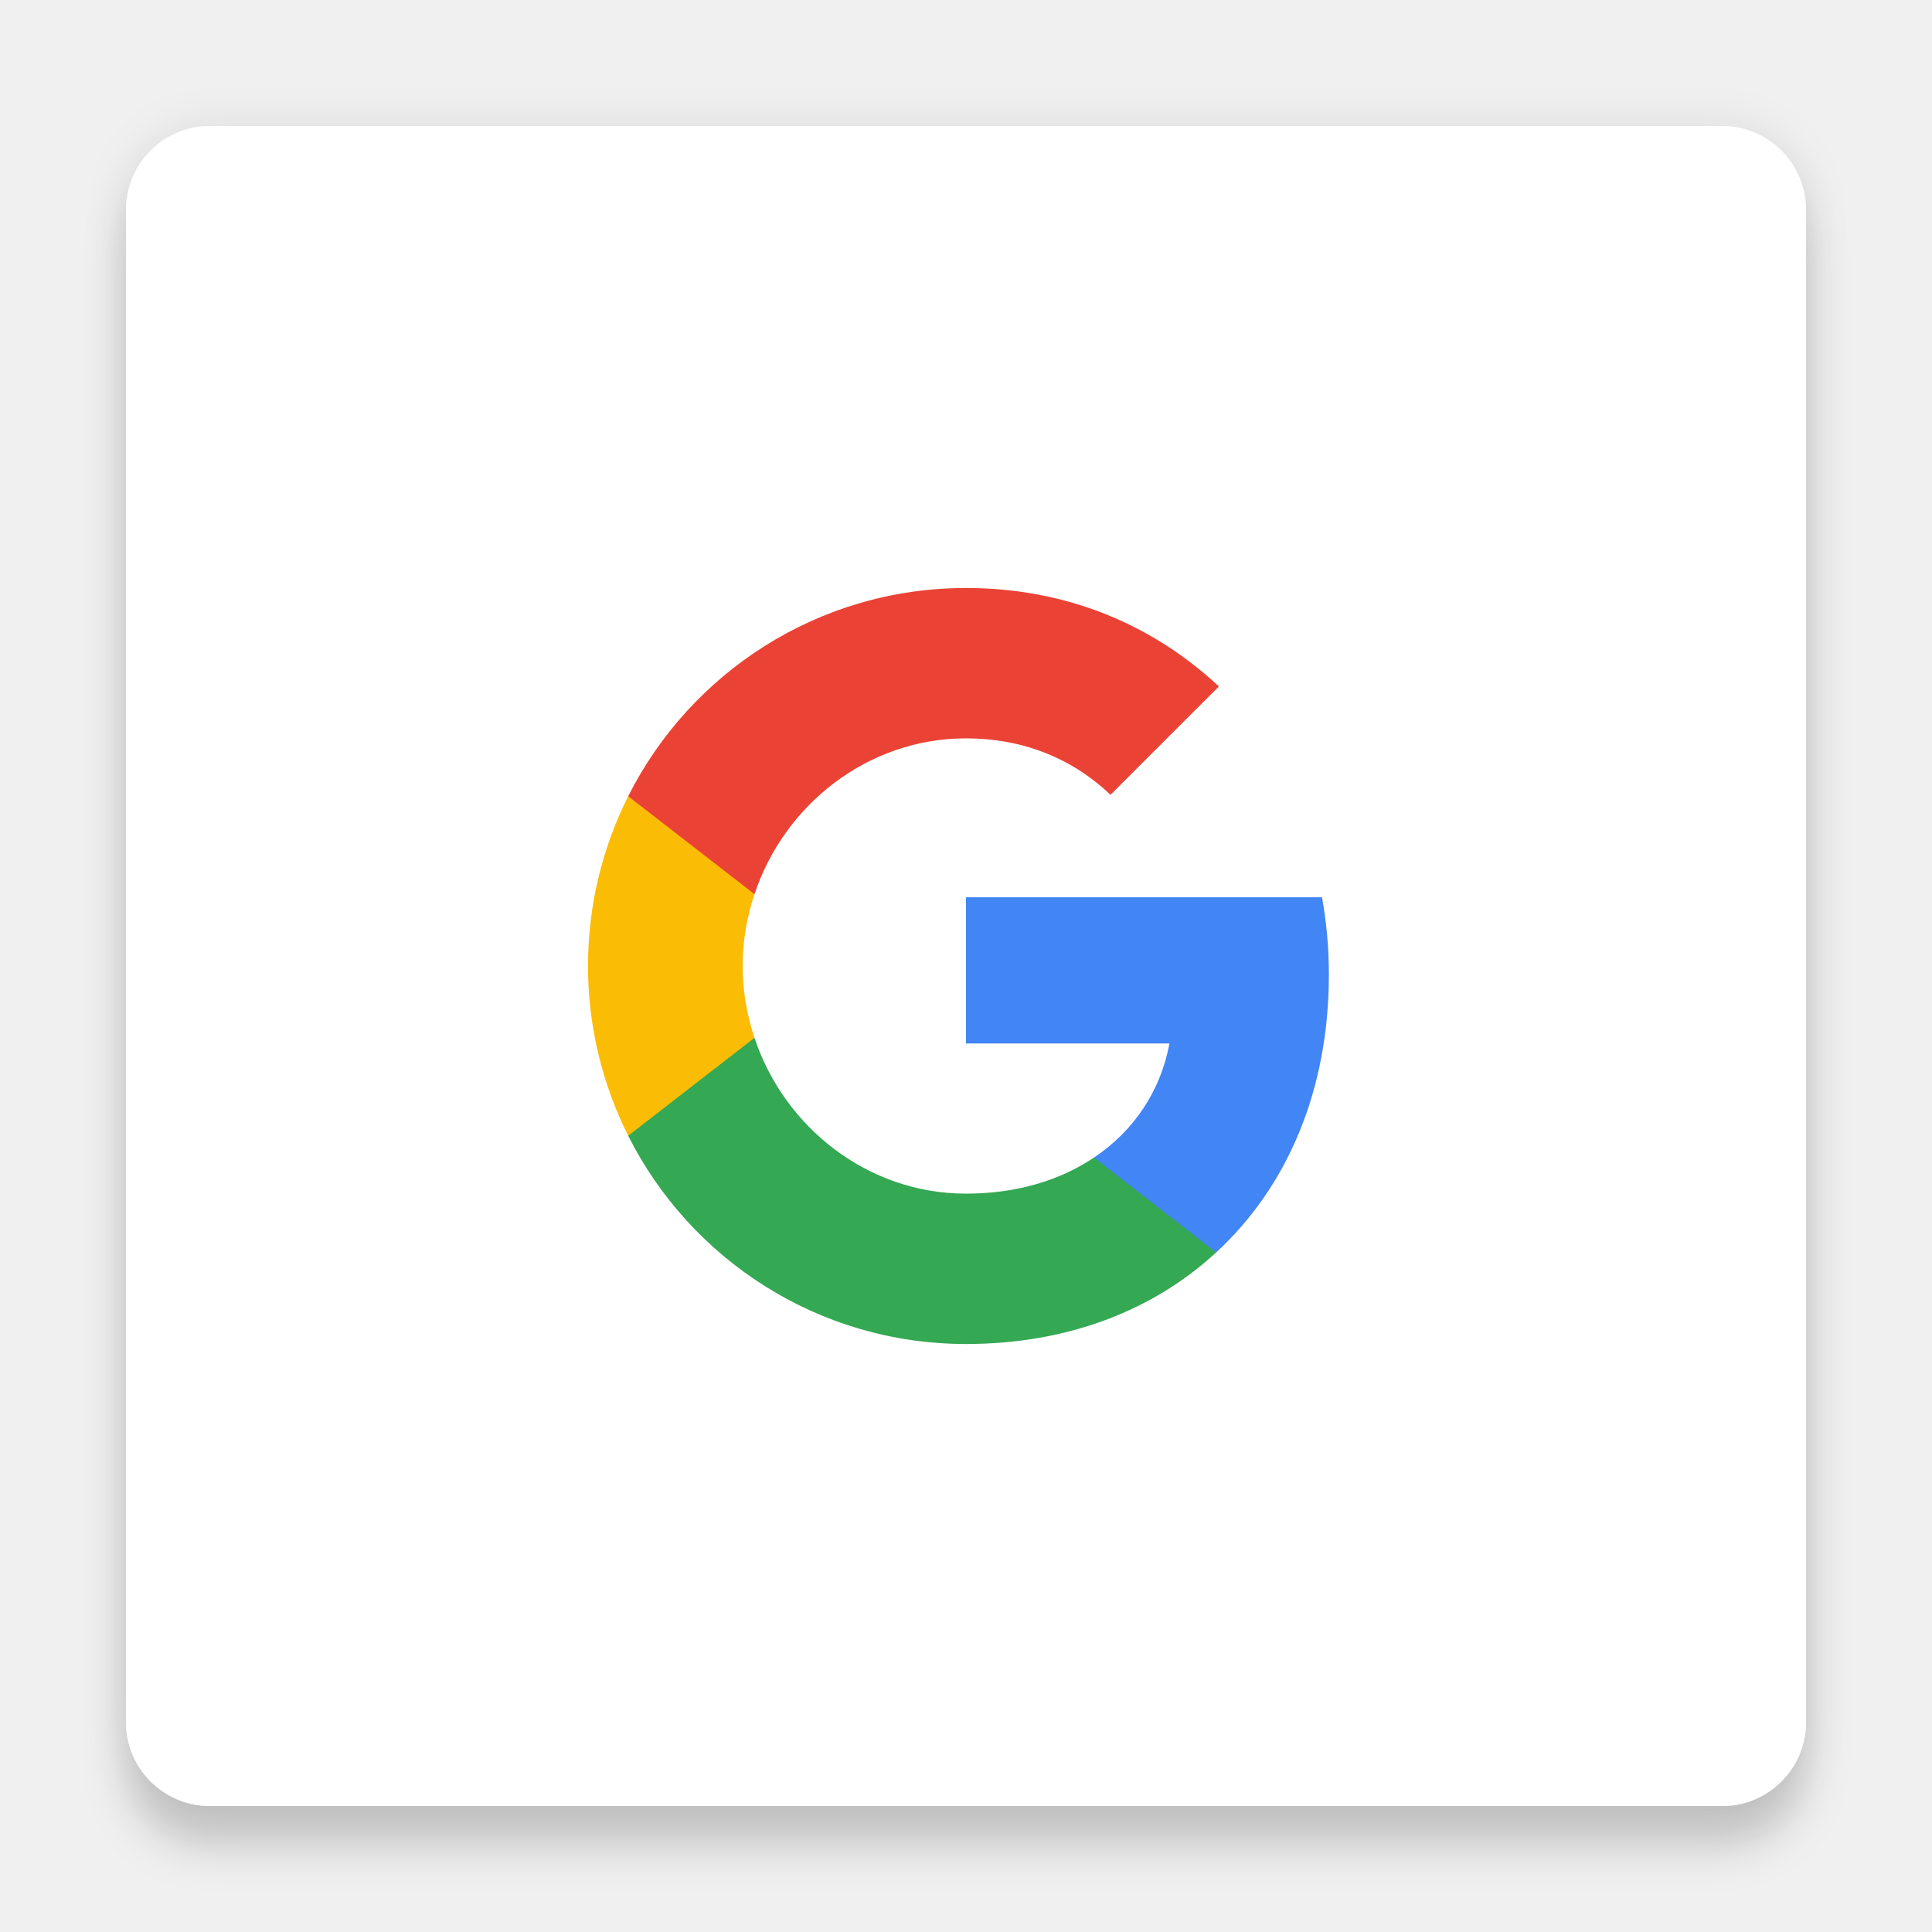
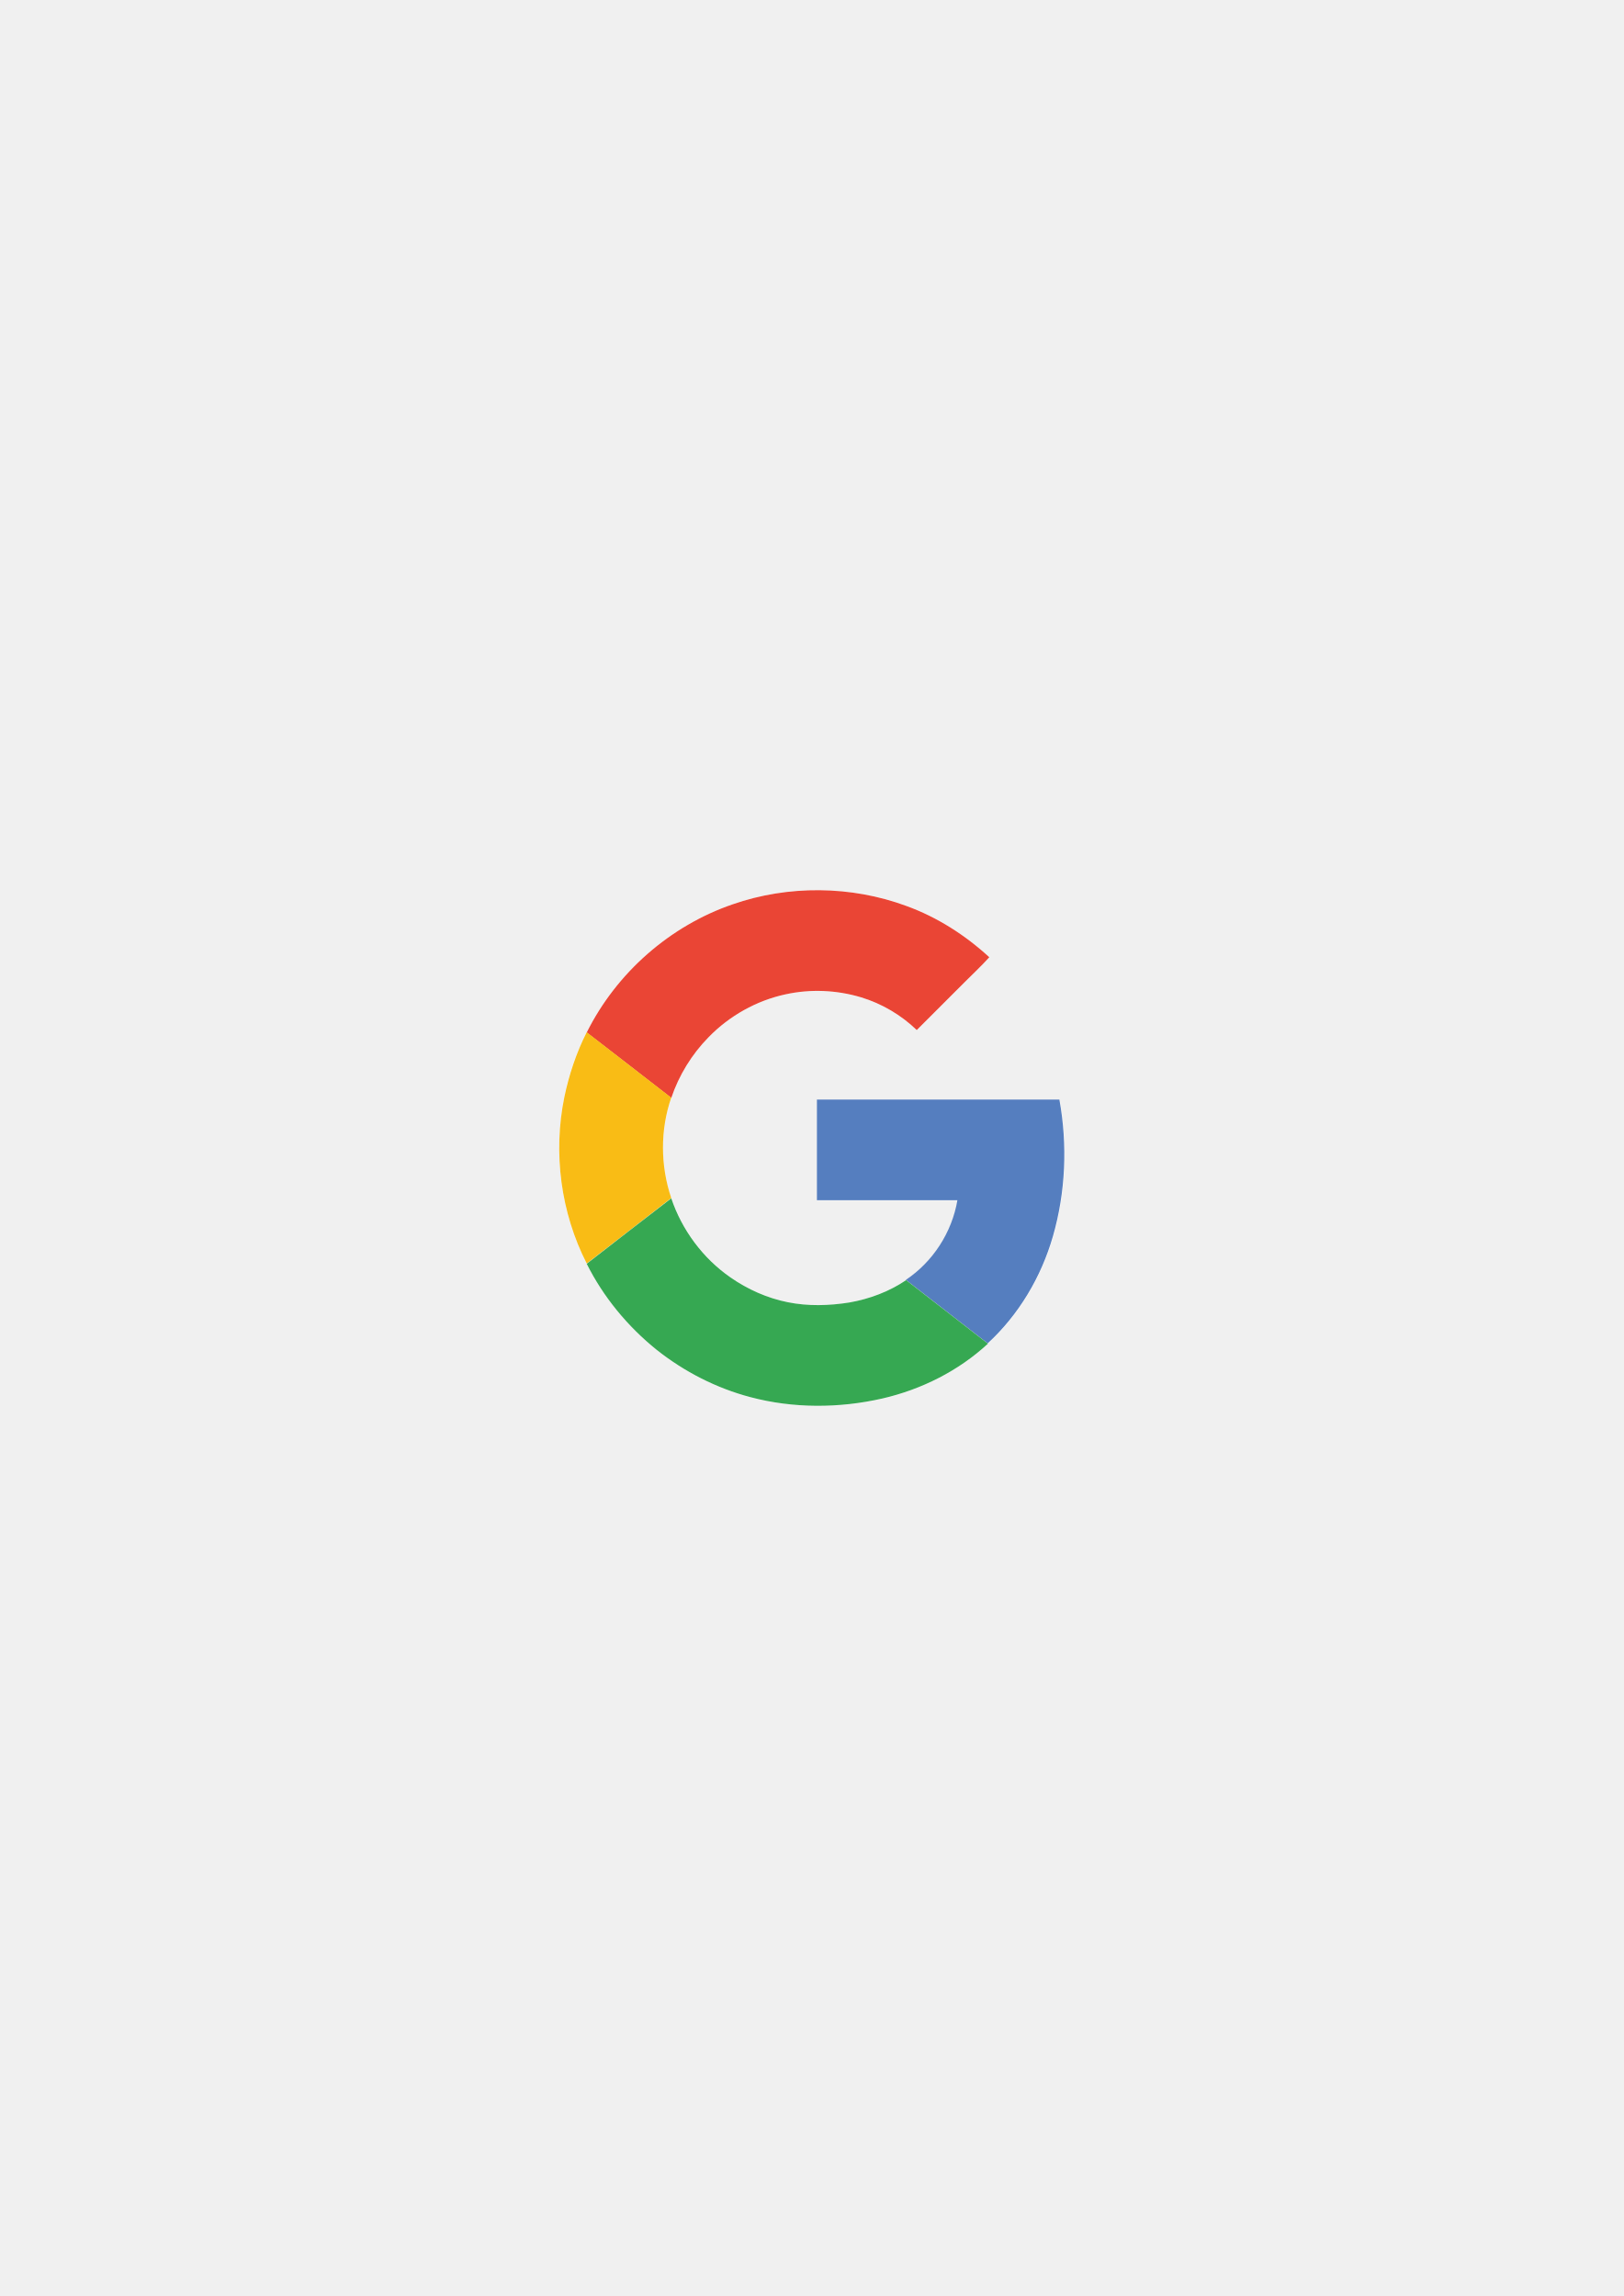
- <svg xmlns="http://www.w3.org/2000/svg" xmlns:xlink="http://www.w3.org/1999/xlink" width="46px" height="46px" viewBox="0 0 46 46" version="1.1">
-   <defs>
-     <filter x="-50%" y="-50%" width="200%" height="200%" filterUnits="objectBoundingBox" id="filter-1">
-       <feOffset dx="0" dy="1" in="SourceAlpha" result="shadowOffsetOuter1" />
-       <feGaussianBlur stdDeviation="0.5" in="shadowOffsetOuter1" result="shadowBlurOuter1" />
-       <feColorMatrix values="0 0 0 0 0   0 0 0 0 0   0 0 0 0 0  0 0 0 0.168 0" in="shadowBlurOuter1" type="matrix" result="shadowMatrixOuter1" />
-       <feOffset dx="0" dy="0" in="SourceAlpha" result="shadowOffsetOuter2" />
-       <feGaussianBlur stdDeviation="0.5" in="shadowOffsetOuter2" result="shadowBlurOuter2" />
-       <feColorMatrix values="0 0 0 0 0   0 0 0 0 0   0 0 0 0 0  0 0 0 0.084 0" in="shadowBlurOuter2" type="matrix" result="shadowMatrixOuter2" />
-       <feMerge>
-         <feMergeNode in="shadowMatrixOuter1" />
-         <feMergeNode in="shadowMatrixOuter2" />
-         <feMergeNode in="SourceGraphic" />
-       </feMerge>
-     </filter>
-     <rect id="path-2" x="0" y="0" width="40" height="40" rx="2" />
-   </defs>
-   <g id="Google-Button" stroke="none" stroke-width="1" fill="none" fill-rule="evenodd">
-     <g id="9-PATCH" transform="translate(-608, -160)" />
-     <g id="btn_google_light_normal" transform="translate(-1, -1)">
-       <g id="button" transform="translate(4, 4)" filter="url(#filter-1)">
-         <g id="button-bg">
-           <use fill="#FFFFFF" fill-rule="evenodd" xlink:href="#path-2" />
-           <use fill="none" xlink:href="#path-2" />
-           <use fill="none" xlink:href="#path-2" />
-           <use fill="none" xlink:href="#path-2" />
-         </g>
-       </g>
-       <g id="logo_googleg_48dp" transform="translate(15, 15)">
-         <path d="M17.64,9.205 C17.64,8.566 17.583,7.953 17.476,7.364 L9,7.364 L9,10.845 L13.844,10.845 C13.635,11.97 13.001,12.923 12.048,13.561 L12.048,15.82 L14.956,15.82 C16.658,14.253 17.64,11.945 17.64,9.205 L17.64,9.205 Z" id="Shape" fill="#4285F4" />
-         <path d="M9,18 C11.43,18 13.467,17.194 14.956,15.82 L12.048,13.561 C11.242,14.101 10.211,14.42 9,14.42 C6.656,14.42 4.672,12.837 3.964,10.71 L0.957,10.71 L0.957,13.042 C2.438,15.983 5.482,18 9,18 L9,18 Z" id="Shape" fill="#34A853" />
-         <path d="M3.964,10.71 C3.784,10.17 3.682,9.593 3.682,9 C3.682,8.407 3.784,7.83 3.964,7.29 L3.964,4.958 L0.957,4.958 C0.348,6.173 0,7.548 0,9 C0,10.452 0.348,11.827 0.957,13.042 L3.964,10.71 L3.964,10.71 Z" id="Shape" fill="#FBBC05" />
-         <path d="M9,3.58 C10.321,3.58 11.508,4.034 12.44,4.925 L15.022,2.344 C13.463,0.892 11.426,0 9,0 C5.482,0 2.438,2.017 0.957,4.958 L3.964,7.29 C4.672,5.163 6.656,3.58 9,3.58 L9,3.58 Z" id="Shape" fill="#EA4335" />
-         <path d="M0,0 L18,0 L18,18 L0,18 L0,0 Z" id="Shape" />
-       </g>
-       <g id="handles_square" />
+ <svg xmlns="http://www.w3.org/2000/svg" version="1.1" id="Layer_1" x="0px" y="0px" viewBox="0 0 595.3 841.9" enable-background="new 0 0 595.3 841.9" xml:space="preserve">
+   <g>
+     <path fill="#FFFFFF" d="M268.6,331.6c-23,7.9-42.7,25.1-53.5,46.9c-3.8,7.5-6.6,15.5-8.2,23.8c-4.2,20.5-1.3,42.4,8.2,61.1   c6.2,12.2,15,23.1,25.7,31.6c10.1,8.1,21.9,14,34.3,17.3c15.7,4.2,32.5,4.1,48.4,0.5c14.3-3.3,27.9-10.1,38.7-20.1   c11.4-10.5,19.6-24.4,23.9-39.2c4.7-16.2,5.4-33.6,2.4-50.2c-29.6,0-59.3,0-88.9,0c0,12.3,0,24.6,0,36.9c17.2,0,34.3,0,51.5,0   c-2,11.8-9,22.6-18.9,29.2c-6.2,4.2-13.4,6.9-20.8,8.2c-7.4,1.3-15.1,1.4-22.6-0.1c-7.5-1.5-14.8-4.7-21-9.1   c-10.1-7.1-17.7-17.4-21.7-29c-4-11.8-4.1-25,0-36.8c2.8-8.3,7.5-16,13.7-22.3c7.6-7.8,17.5-13.4,28.2-15.7   c9.1-2,18.8-1.6,27.7,1.1c7.6,2.3,14.6,6.5,20.4,12c5.8-5.8,11.6-11.6,17.4-17.4c3-3.1,6.2-6.1,9.2-9.3   c-8.8-8.2-19.1-14.7-30.4-18.8C312,324.7,289.1,324.5,268.6,331.6z" />
+     <g>
+       <path fill="#EA4535" d="M268.6,331.6c20.4-7.1,43.4-6.9,63.7,0.6c11.3,4.1,21.6,10.7,30.4,18.8c-2.9,3.2-6.1,6.2-9.2,9.3    c-5.8,5.8-11.6,11.6-17.4,17.4c-5.7-5.5-12.8-9.7-20.4-12c-9-2.7-18.6-3.1-27.7-1.1c-10.7,2.3-20.6,7.9-28.2,15.7    c-6.2,6.3-10.9,14-13.7,22.3c-10.3-8-20.6-16-31-24C226,356.7,245.6,339.5,268.6,331.6z" />
+     </g>
+     <g>
+       <path fill="#F9BC15" d="M206.9,402.3c1.7-8.2,4.4-16.3,8.2-23.8c10.3,8,20.7,16,31,24c-4.1,11.8-4,25,0,36.8    c-10.3,8-20.6,16-31,24C205.6,444.7,202.7,422.8,206.9,402.3z" />
+     </g>
+     <g>
+       <path fill="#557EBF" d="M299.5,403.2c29.6,0,59.3,0,88.9,0c3,16.6,2.3,33.9-2.4,50.2c-4.3,14.9-12.5,28.7-23.9,39.2    c-10-7.8-20-15.5-30-23.3c9.9-6.6,16.9-17.4,18.9-29.2c-17.2,0-34.3,0-51.5,0C299.5,427.8,299.5,415.5,299.5,403.2z" />
+     </g>
+     <g>
+       <path fill="#36A852" d="M215.1,463.4c10.3-8,20.6-16,31-24c3.9,11.6,11.6,22,21.7,29c6.3,4.4,13.5,7.6,21,9.1    c7.4,1.5,15.1,1.3,22.6,0.1c7.4-1.3,14.6-4,20.8-8.2c10,7.8,20,15.5,30,23.3c-10.8,10-24.4,16.8-38.7,20.1    c-15.8,3.6-32.6,3.7-48.4-0.5c-12.5-3.3-24.2-9.3-34.3-17.3C230.1,486.4,221.2,475.6,215.1,463.4z" />
    </g>
  </g>
</svg>
